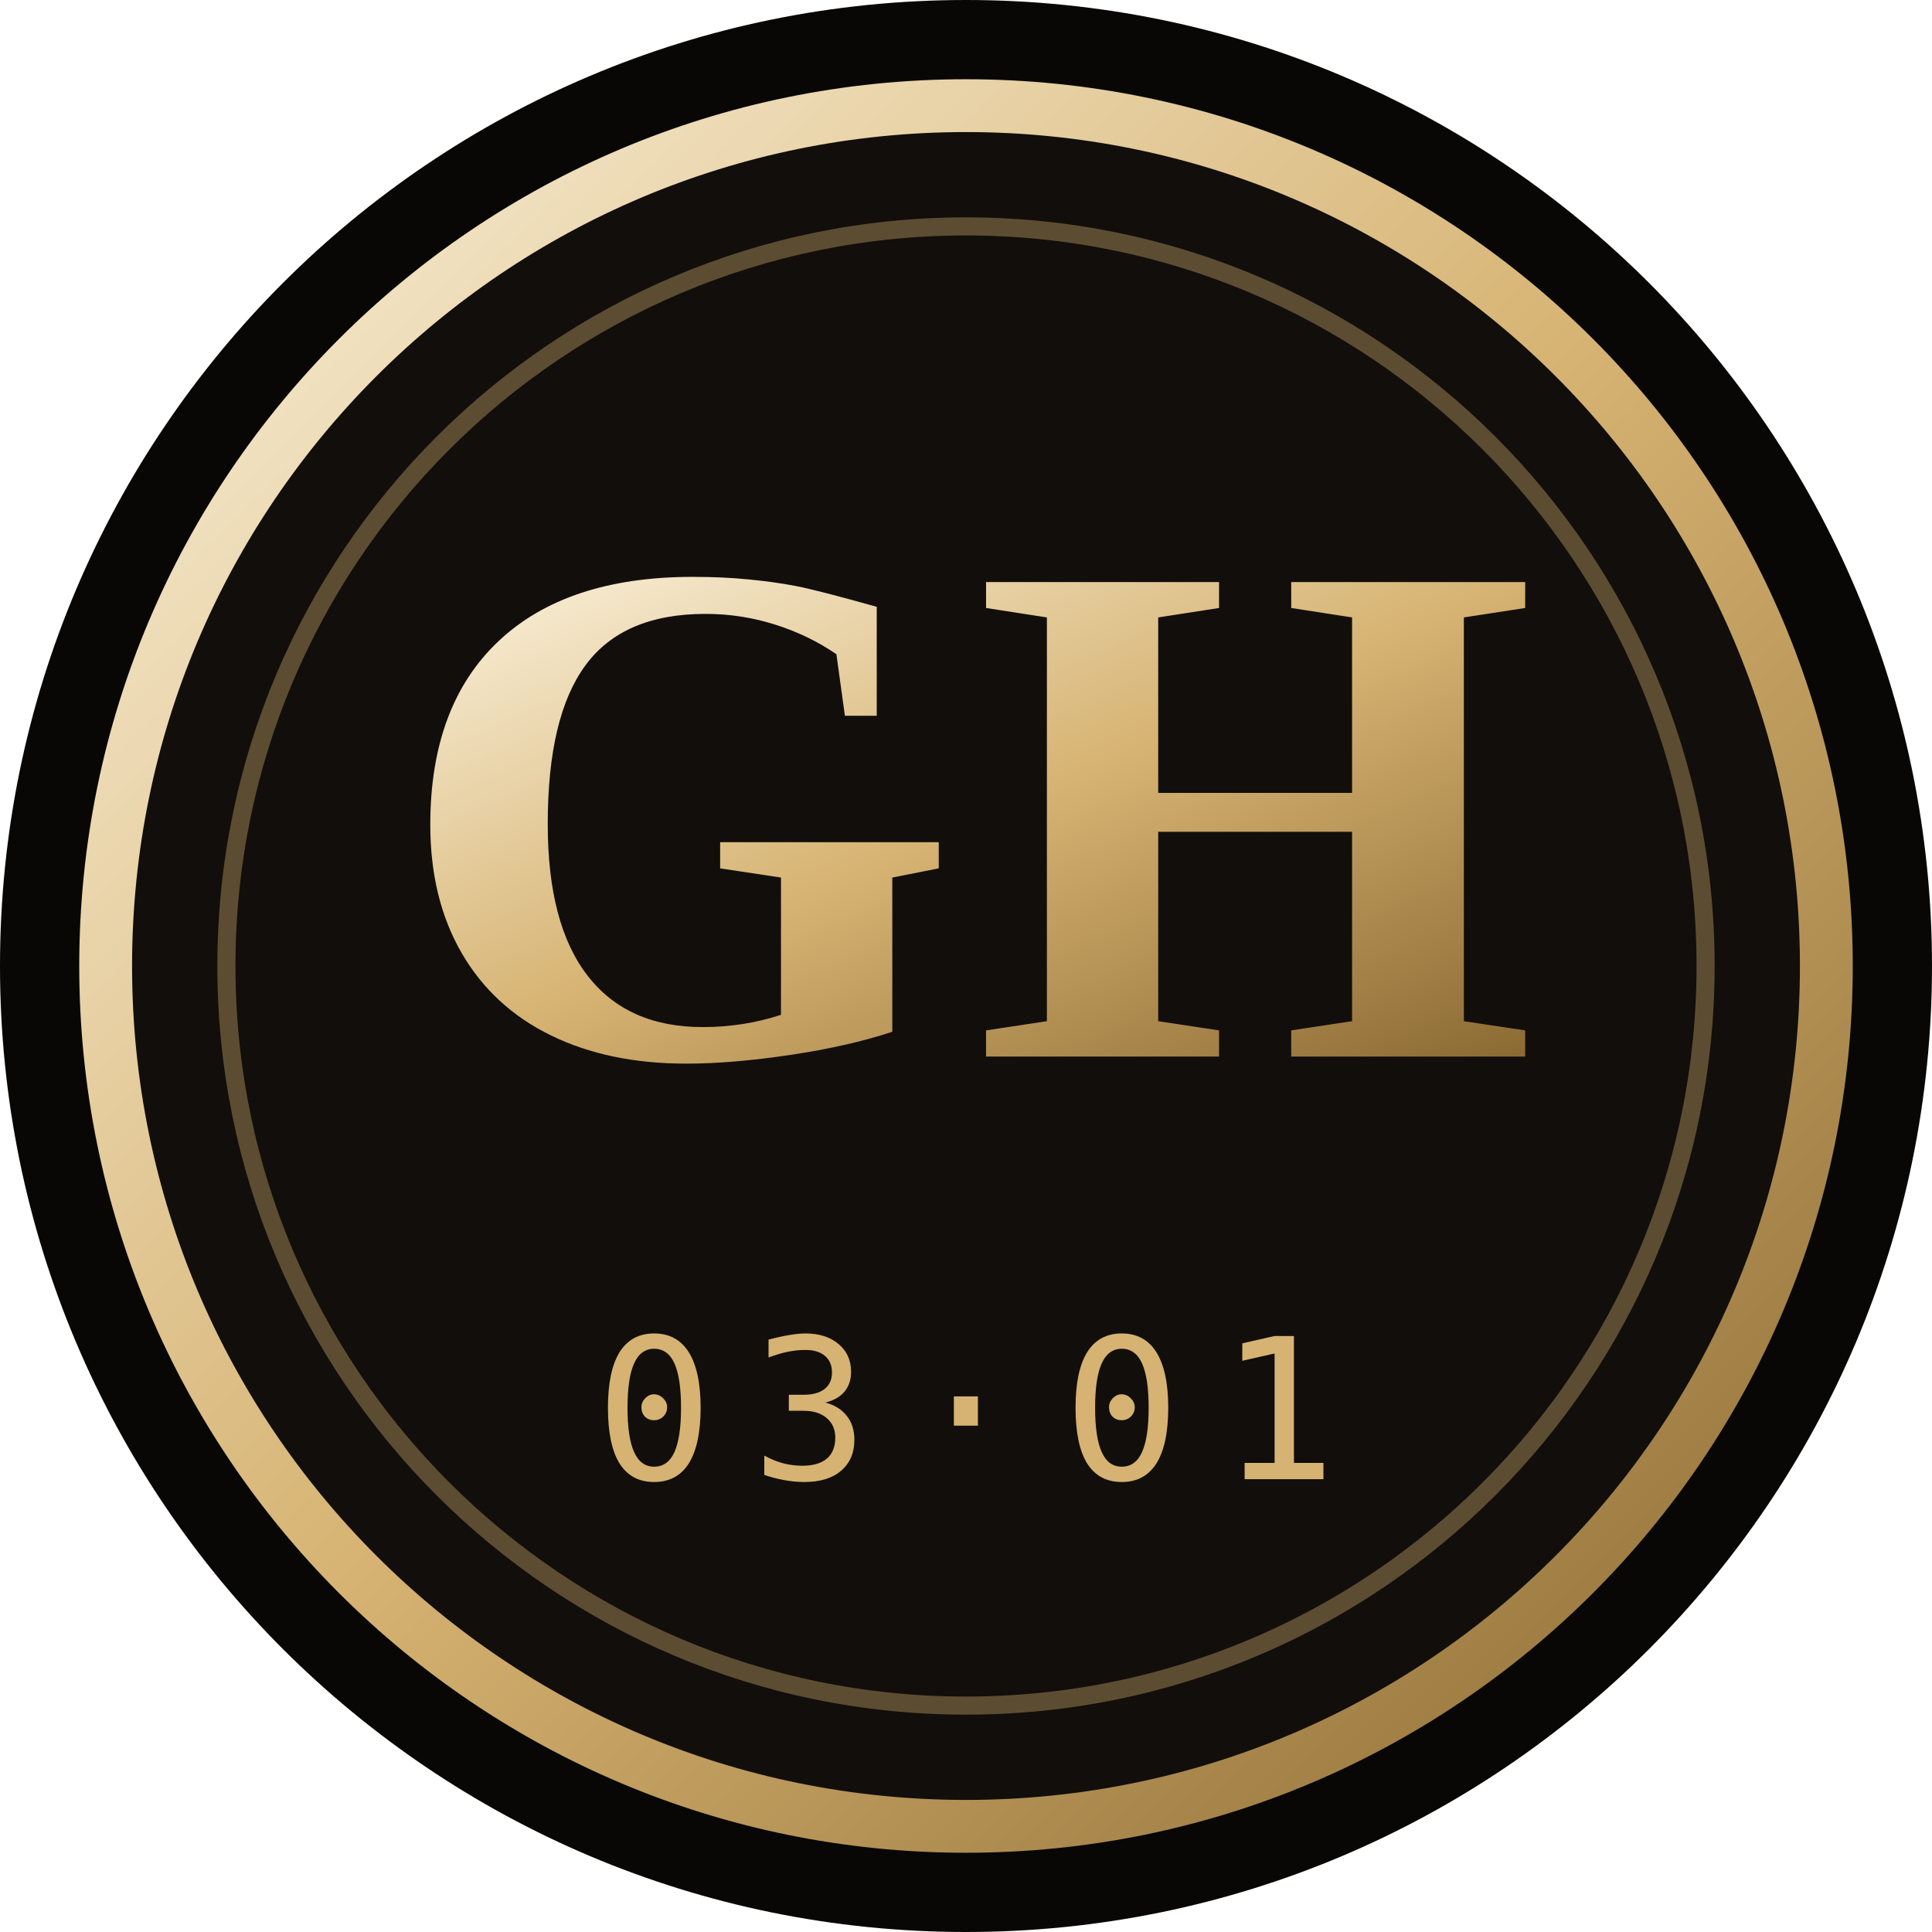
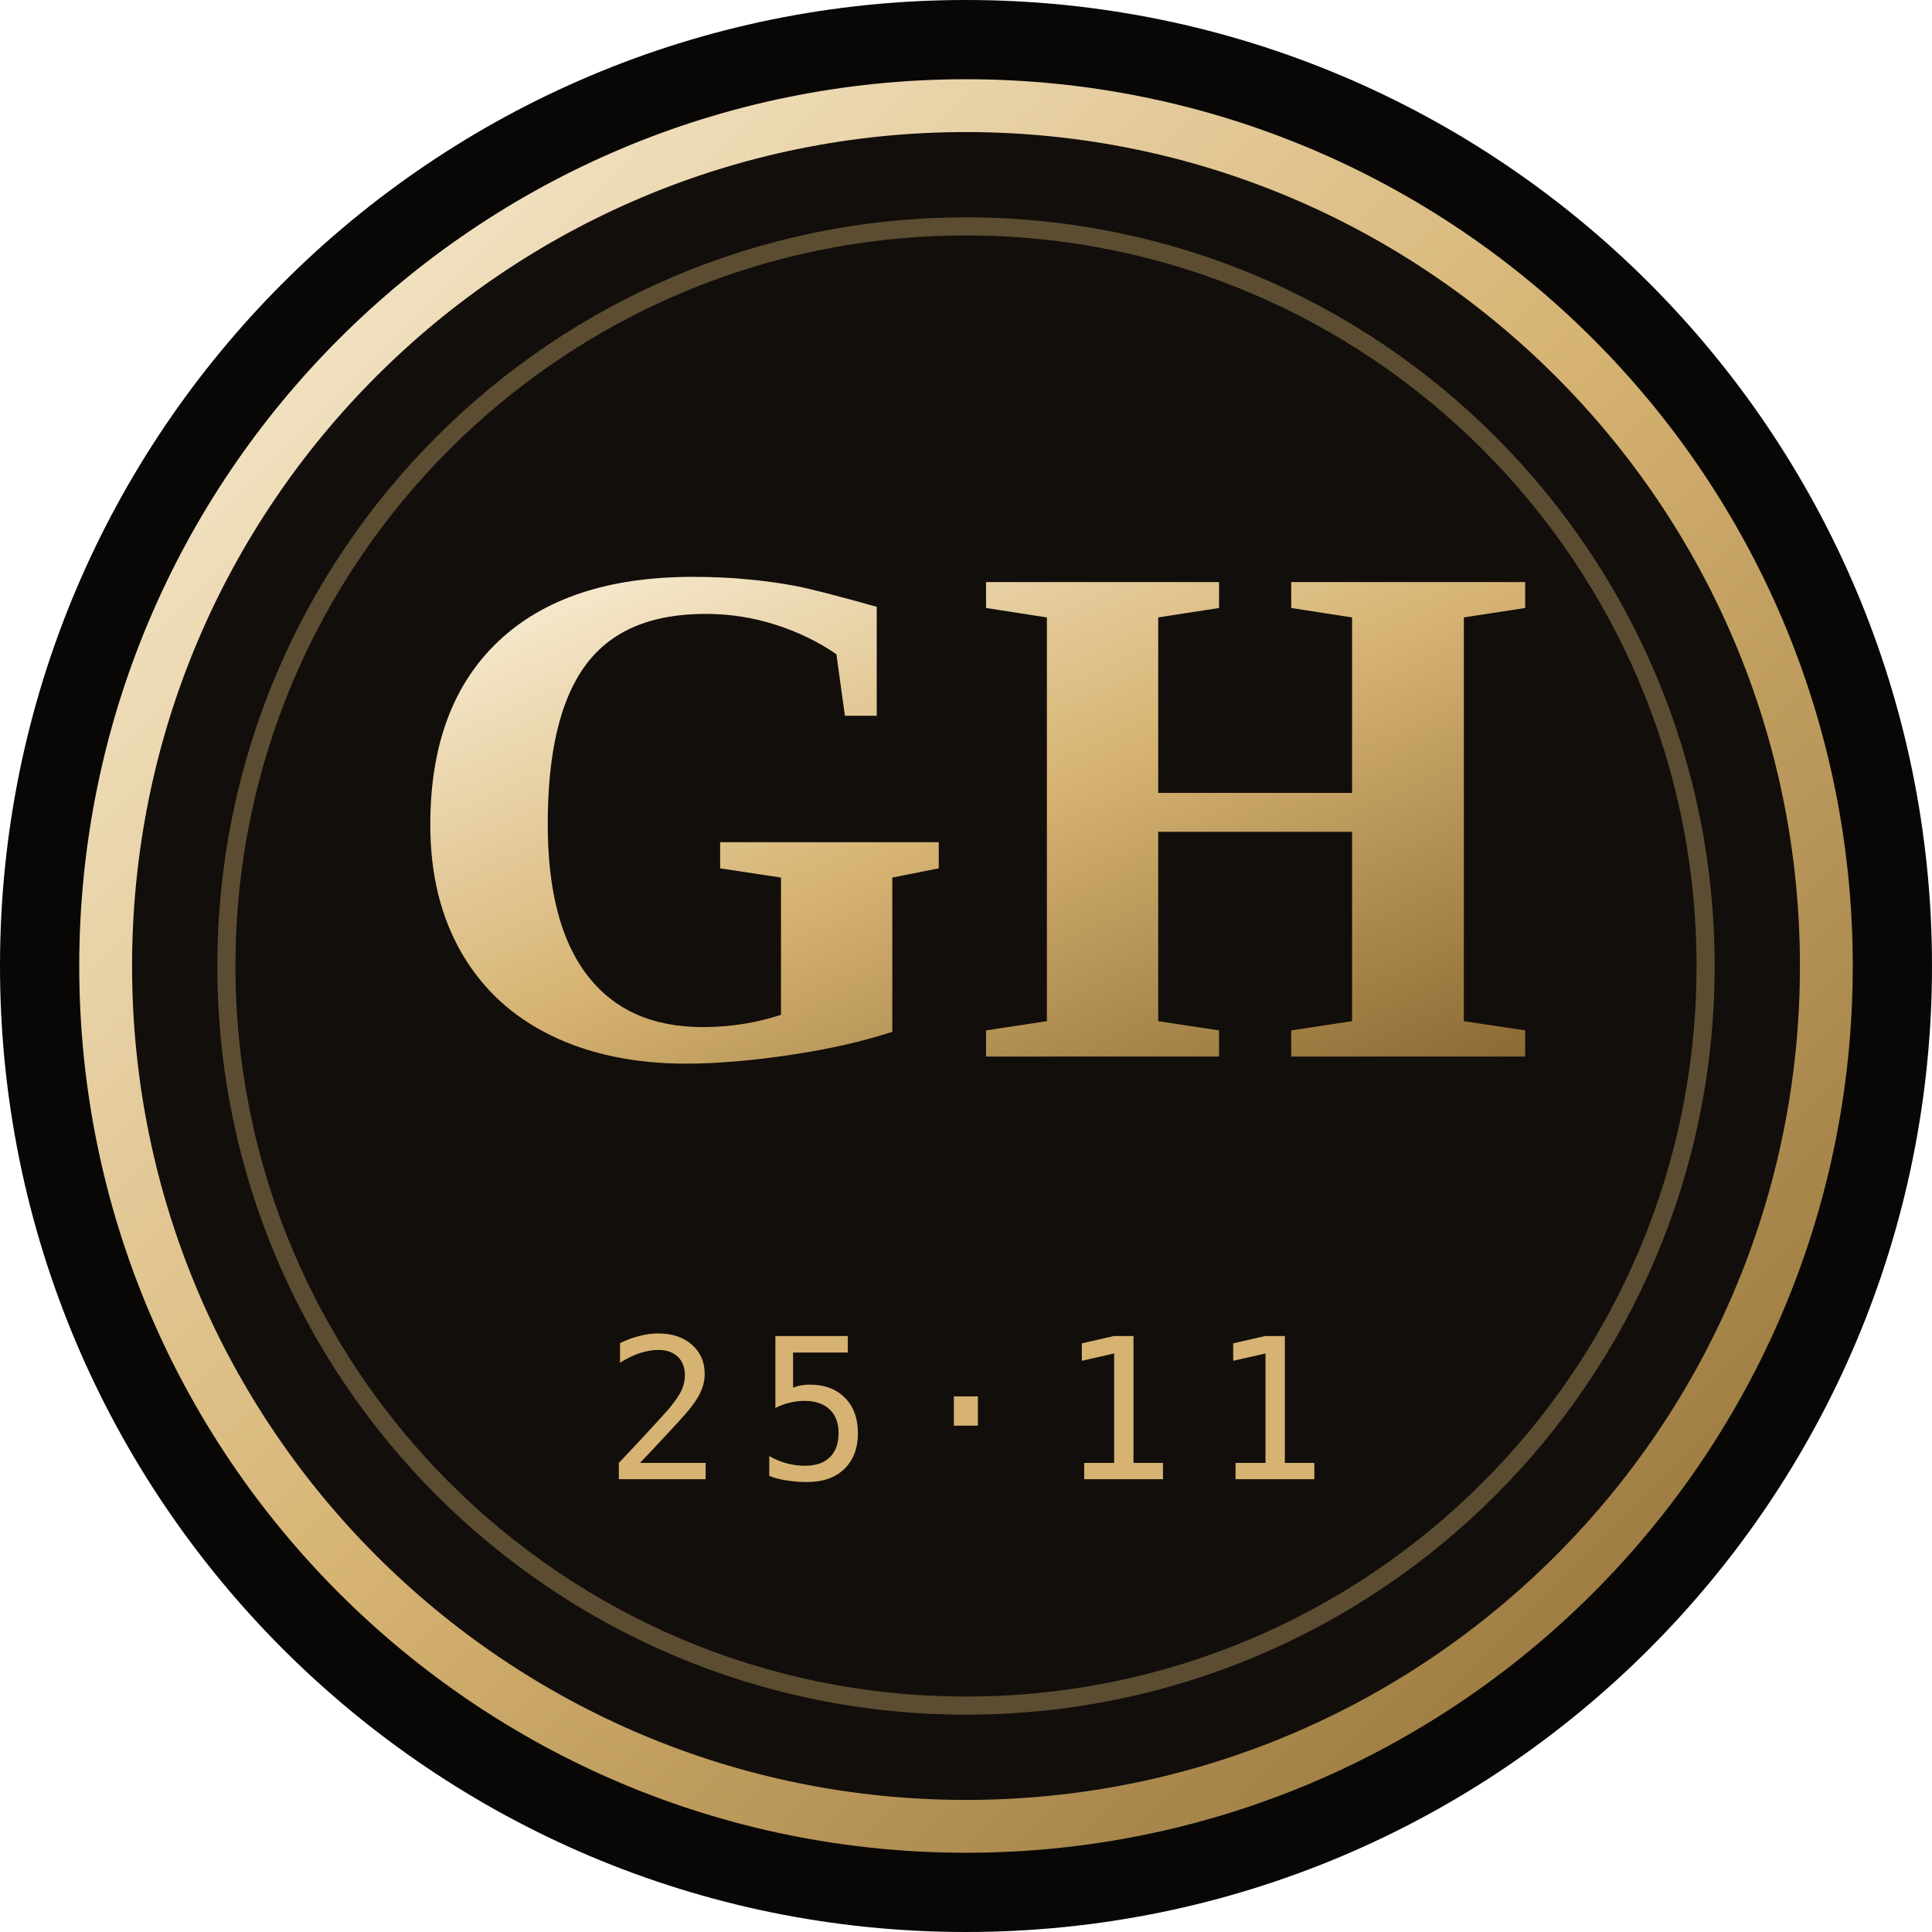
<svg xmlns="http://www.w3.org/2000/svg" viewBox="0 0 128 128">
  <defs>
    <linearGradient id="g" x1="0%" y1="0%" x2="100%" y2="100%">
      <stop offset="0%" stop-color="#FBF2DD" />
      <stop offset="50%" stop-color="#D6B372" />
      <stop offset="100%" stop-color="#8A6932" />
    </linearGradient>
  </defs>
  <rect width="128" height="128" rx="64" fill="#080706" />
  <circle cx="64" cy="64" r="57" fill="#120E0B" stroke="url(#g)" stroke-width="3.5" />
  <circle cx="64" cy="64" r="49" fill="none" stroke="rgba(214,179,114,0.38)" stroke-width="1.2" />
  <text x="64" y="70" text-anchor="middle" fill="url(#g)" font-family="Georgia, 'Times New Roman', serif" font-size="48" font-weight="700" letter-spacing="1">GH</text>
-   <text x="64" y="98" text-anchor="middle" fill="#D6B372" font-family="monospace" font-size="13" letter-spacing="2.5">03·01</text>
+   <text x="64" y="98" text-anchor="middle" fill="#D6B372" font-family="monospace" font-size="13" letter-spacing="2.2">25·11</text>
</svg>
